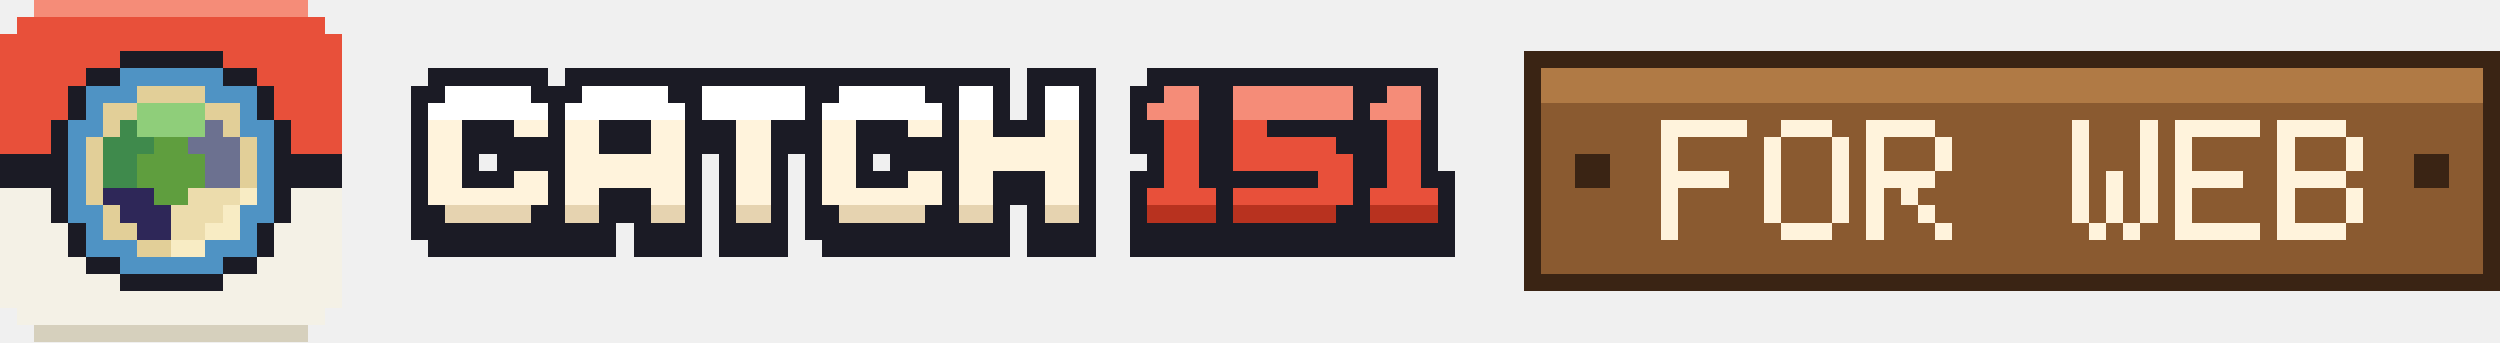
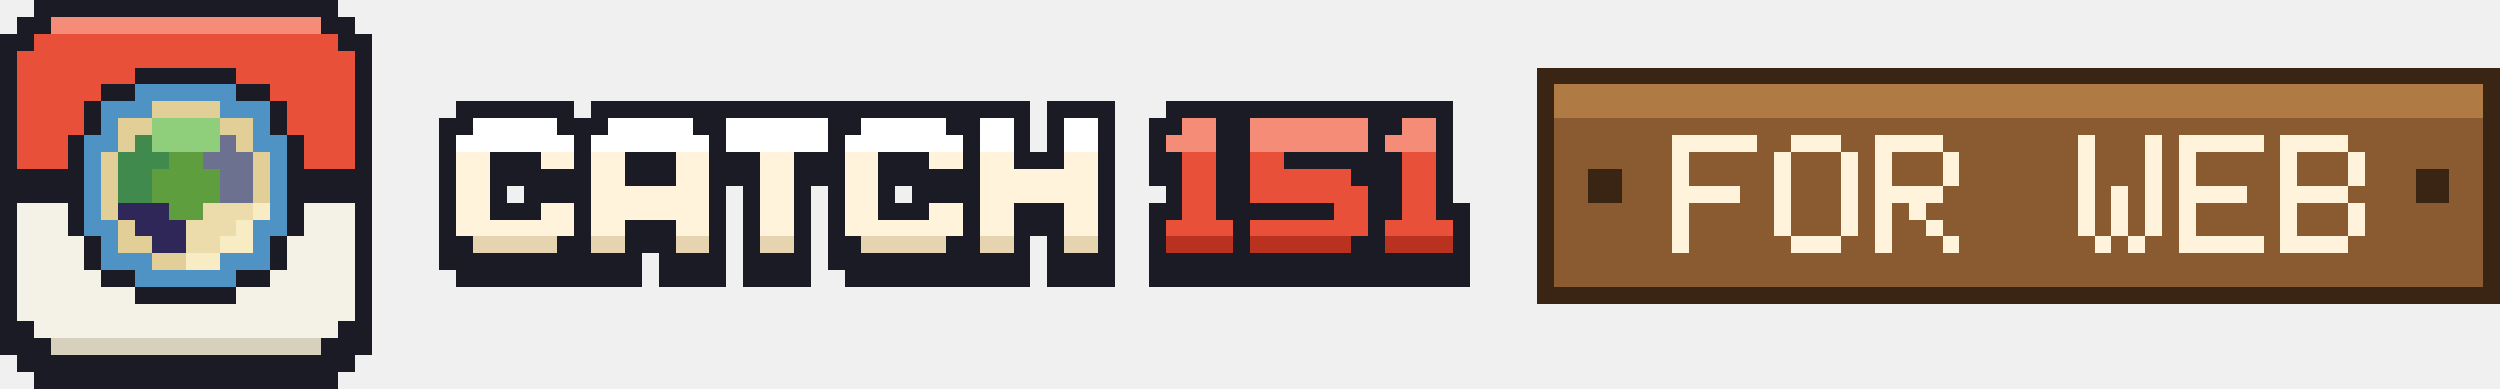
- <svg xmlns="http://www.w3.org/2000/svg" viewBox="0 0 146 20" width="146" height="20" shape-rendering="crispEdges">
-   <path fill="#f58c78" d="M2 0h16v1h-16zM68 5h2v1h-2zM72 5h7v1h-7zM81 5h2v1h-2zM67 6h3v1h-3zM72 6h7v1h-7zM80 6h3v1h-3z" />
-   <path fill="#e8503a" d="M1 1h18v1h-18zM0 2h20v1h-20zM0 3h7v1h-7zM13 3h7v1h-7zM0 4h5v1h-5zM15 4h5v1h-5zM0 5h4v1h-4zM16 5h4v1h-4zM0 6h4v1h-4zM16 6h4v1h-4zM0 7h3v1h-3zM17 7h3v1h-3zM68 7h2v1h-2zM72 7h2v1h-2zM81 7h2v1h-2zM0 8h3v1h-3zM17 8h3v1h-3zM68 8h2v1h-2zM72 8h6v1h-6zM81 8h2v1h-2zM68 9h2v1h-2zM72 9h7v1h-7zM81 9h2v1h-2zM68 10h2v1h-2zM77 10h2v1h-2zM81 10h2v1h-2zM67 11h4v1h-4zM72 11h7v1h-7zM80 11h4v1h-4z" />
-   <path fill="#1b1b25" d="M7 3h6v1h-6zM5 4h2v1h-2zM13 4h2v1h-2zM25 4h7v1h-7zM33 4h26v1h-26zM60 4h4v1h-4zM67 4h17v1h-17zM4 5h1v1h-1zM15 5h1v1h-1zM24 5h2v1h-2zM31 5h3v1h-3zM39 5h2v1h-2zM47 5h2v1h-2zM54 5h2v1h-2zM58 5h1v1h-1zM60 5h1v1h-1zM63 5h1v1h-1zM66 5h2v1h-2zM70 5h2v1h-2zM79 5h2v1h-2zM83 5h1v1h-1zM4 6h1v1h-1zM15 6h1v1h-1zM24 6h1v1h-1zM32 6h1v1h-1zM40 6h1v1h-1zM47 6h1v1h-1zM55 6h1v1h-1zM58 6h1v1h-1zM60 6h1v1h-1zM63 6h1v1h-1zM66 6h1v1h-1zM70 6h2v1h-2zM79 6h1v1h-1zM83 6h1v1h-1zM3 7h1v1h-1zM16 7h1v1h-1zM24 7h1v1h-1zM27 7h3v1h-3zM32 7h1v1h-1zM35 7h3v1h-3zM40 7h3v1h-3zM45 7h3v1h-3zM50 7h3v1h-3zM55 7h1v1h-1zM58 7h3v1h-3zM63 7h1v1h-1zM66 7h2v1h-2zM70 7h2v1h-2zM74 7h7v1h-7zM83 7h1v1h-1zM3 8h1v1h-1zM16 8h1v1h-1zM24 8h1v1h-1zM27 8h6v1h-6zM35 8h3v1h-3zM40 8h3v1h-3zM45 8h3v1h-3zM50 8h6v1h-6zM63 8h1v1h-1zM66 8h2v1h-2zM70 8h2v1h-2zM78 8h3v1h-3zM83 8h1v1h-1zM0 9h4v1h-4zM16 9h4v1h-4zM24 9h1v1h-1zM27 9h1v1h-1zM29 9h4v1h-4zM40 9h1v1h-1zM42 9h1v1h-1zM45 9h1v1h-1zM47 9h1v1h-1zM50 9h1v1h-1zM52 9h4v1h-4zM63 9h1v1h-1zM67 9h1v1h-1zM70 9h2v1h-2zM79 9h2v1h-2zM83 9h1v1h-1zM0 10h4v1h-4zM16 10h4v1h-4zM24 10h1v1h-1zM27 10h3v1h-3zM32 10h1v1h-1zM40 10h1v1h-1zM42 10h1v1h-1zM45 10h1v1h-1zM47 10h1v1h-1zM50 10h3v1h-3zM55 10h1v1h-1zM58 10h3v1h-3zM63 10h1v1h-1zM66 10h2v1h-2zM70 10h7v1h-7zM79 10h2v1h-2zM83 10h2v1h-2zM3 11h1v1h-1zM16 11h1v1h-1zM24 11h1v1h-1zM32 11h1v1h-1zM35 11h3v1h-3zM40 11h1v1h-1zM42 11h1v1h-1zM45 11h1v1h-1zM47 11h1v1h-1zM55 11h1v1h-1zM58 11h3v1h-3zM63 11h1v1h-1zM66 11h1v1h-1zM71 11h1v1h-1zM79 11h1v1h-1zM84 11h1v1h-1zM3 12h1v1h-1zM16 12h1v1h-1zM24 12h2v1h-2zM31 12h2v1h-2zM35 12h3v1h-3zM40 12h1v1h-1zM42 12h1v1h-1zM45 12h1v1h-1zM47 12h2v1h-2zM54 12h2v1h-2zM58 12h1v1h-1zM60 12h1v1h-1zM63 12h1v1h-1zM66 12h1v1h-1zM71 12h1v1h-1zM78 12h2v1h-2zM84 12h1v1h-1zM4 13h1v1h-1zM15 13h1v1h-1zM24 13h12v1h-12zM37 13h4v1h-4zM42 13h4v1h-4zM47 13h12v1h-12zM60 13h4v1h-4zM66 13h19v1h-19zM4 14h1v1h-1zM15 14h1v1h-1zM25 14h11v1h-11zM37 14h4v1h-4zM42 14h4v1h-4zM48 14h11v1h-11zM60 14h4v1h-4zM66 14h19v1h-19zM5 15h2v1h-2zM13 15h2v1h-2zM7 16h6v1h-6z" />
-   <path fill="#3a2414" d="M89 3h57v1h-57zM89 4h1v1h-1zM145 4h1v1h-1zM89 5h1v1h-1zM145 5h1v1h-1zM89 6h1v1h-1zM145 6h1v1h-1zM89 7h1v1h-1zM145 7h1v1h-1zM89 8h1v1h-1zM145 8h1v1h-1zM89 9h1v1h-1zM92 9h2v1h-2zM141 9h2v1h-2zM145 9h1v1h-1zM89 10h1v1h-1zM92 10h2v1h-2zM141 10h2v1h-2zM145 10h1v1h-1zM89 11h1v1h-1zM145 11h1v1h-1zM89 12h1v1h-1zM145 12h1v1h-1zM89 13h1v1h-1zM145 13h1v1h-1zM89 14h1v1h-1zM145 14h1v1h-1zM89 15h1v1h-1zM145 15h1v1h-1zM89 16h57v1h-57z" />
-   <path fill="#4f93c4" d="M7 4h6v1h-6zM5 5h3v1h-3zM12 5h3v1h-3zM5 6h1v1h-1zM14 6h1v1h-1zM4 7h2v1h-2zM14 7h2v1h-2zM4 8h1v1h-1zM15 8h1v1h-1zM4 9h1v1h-1zM15 9h1v1h-1zM4 10h1v1h-1zM15 10h1v1h-1zM4 11h1v1h-1zM15 11h1v1h-1zM4 12h2v1h-2zM14 12h2v1h-2zM5 13h1v1h-1zM14 13h1v1h-1zM5 14h3v1h-3zM12 14h3v1h-3zM7 15h6v1h-6z" />
-   <path fill="#b07a45" d="M90 4h55v1h-55zM90 5h55v1h-55z" />
-   <path fill="#e2cf98" d="M8 5h4v1h-4zM6 6h2v1h-2zM12 6h2v1h-2zM6 7h1v1h-1zM13 7h1v1h-1zM5 8h1v1h-1zM14 8h1v1h-1zM5 9h1v1h-1zM14 9h1v1h-1zM5 10h1v1h-1zM14 10h1v1h-1zM5 11h1v1h-1zM6 12h1v1h-1zM6 13h2v1h-2zM8 14h2v1h-2z" />
-   <path fill="#ffffff" d="M26 5h5v1h-5zM34 5h5v1h-5zM41 5h6v1h-6zM49 5h5v1h-5zM56 5h2v1h-2zM61 5h2v1h-2zM25 6h7v1h-7zM33 6h7v1h-7zM41 6h6v1h-6zM48 6h7v1h-7zM56 6h2v1h-2zM61 6h2v1h-2z" />
-   <path fill="#8fce7a" d="M8 6h4v1h-4zM8 7h4v1h-4z" />
-   <path fill="#8a5a30" d="M90 6h55v1h-55zM90 7h7v1h-7zM102 7h2v1h-2zM107 7h2v1h-2zM113 7h8v1h-8zM122 7h3v1h-3zM126 7h1v1h-1zM132 7h1v1h-1zM137 7h8v1h-8zM90 8h7v1h-7zM98 8h5v1h-5zM104 8h3v1h-3zM108 8h1v1h-1zM110 8h3v1h-3zM114 8h7v1h-7zM122 8h3v1h-3zM126 8h1v1h-1zM128 8h5v1h-5zM134 8h3v1h-3zM138 8h7v1h-7zM90 9h2v1h-2zM94 9h3v1h-3zM98 9h5v1h-5zM104 9h3v1h-3zM108 9h1v1h-1zM110 9h3v1h-3zM114 9h7v1h-7zM122 9h3v1h-3zM126 9h1v1h-1zM128 9h5v1h-5zM134 9h3v1h-3zM138 9h3v1h-3zM143 9h2v1h-2zM90 10h2v1h-2zM94 10h3v1h-3zM101 10h2v1h-2zM104 10h3v1h-3zM108 10h1v1h-1zM113 10h8v1h-8zM122 10h1v1h-1zM124 10h1v1h-1zM126 10h1v1h-1zM131 10h2v1h-2zM137 10h4v1h-4zM143 10h2v1h-2zM90 11h7v1h-7zM98 11h5v1h-5zM104 11h3v1h-3zM108 11h1v1h-1zM110 11h1v1h-1zM112 11h9v1h-9zM122 11h1v1h-1zM124 11h1v1h-1zM126 11h1v1h-1zM128 11h5v1h-5zM134 11h3v1h-3zM138 11h7v1h-7zM90 12h7v1h-7zM98 12h5v1h-5zM104 12h3v1h-3zM108 12h1v1h-1zM110 12h2v1h-2zM113 12h8v1h-8zM122 12h1v1h-1zM124 12h1v1h-1zM126 12h1v1h-1zM128 12h5v1h-5zM134 12h3v1h-3zM138 12h7v1h-7zM90 13h7v1h-7zM98 13h6v1h-6zM107 13h2v1h-2zM110 13h3v1h-3zM114 13h8v1h-8zM123 13h1v1h-1zM125 13h2v1h-2zM132 13h1v1h-1zM137 13h8v1h-8zM90 14h55v1h-55zM90 15h55v1h-55z" />
-   <path fill="#3f8a4c" d="M7 7h1v1h-1zM6 8h3v1h-3zM6 9h2v1h-2zM6 10h2v1h-2z" />
-   <path fill="#6c7190" d="M12 7h1v1h-1zM11 8h3v1h-3zM12 9h2v1h-2zM12 10h2v1h-2z" />
-   <path fill="#fff3dc" d="M25 7h2v1h-2zM30 7h2v1h-2zM33 7h2v1h-2zM38 7h2v1h-2zM43 7h2v1h-2zM48 7h2v1h-2zM53 7h2v1h-2zM56 7h2v1h-2zM61 7h2v1h-2zM97 7h5v1h-5zM104 7h3v1h-3zM109 7h4v1h-4zM121 7h1v1h-1zM125 7h1v1h-1zM127 7h5v1h-5zM133 7h4v1h-4zM25 8h2v1h-2zM33 8h2v1h-2zM38 8h2v1h-2zM43 8h2v1h-2zM48 8h2v1h-2zM56 8h7v1h-7zM97 8h1v1h-1zM103 8h1v1h-1zM107 8h1v1h-1zM109 8h1v1h-1zM113 8h1v1h-1zM121 8h1v1h-1zM125 8h1v1h-1zM127 8h1v1h-1zM133 8h1v1h-1zM137 8h1v1h-1zM25 9h2v1h-2zM33 9h7v1h-7zM43 9h2v1h-2zM48 9h2v1h-2zM56 9h7v1h-7zM97 9h1v1h-1zM103 9h1v1h-1zM107 9h1v1h-1zM109 9h1v1h-1zM113 9h1v1h-1zM121 9h1v1h-1zM125 9h1v1h-1zM127 9h1v1h-1zM133 9h1v1h-1zM137 9h1v1h-1zM25 10h2v1h-2zM30 10h2v1h-2zM33 10h7v1h-7zM43 10h2v1h-2zM48 10h2v1h-2zM53 10h2v1h-2zM56 10h2v1h-2zM61 10h2v1h-2zM97 10h4v1h-4zM103 10h1v1h-1zM107 10h1v1h-1zM109 10h4v1h-4zM121 10h1v1h-1zM123 10h1v1h-1zM125 10h1v1h-1zM127 10h4v1h-4zM133 10h4v1h-4zM25 11h7v1h-7zM33 11h2v1h-2zM38 11h2v1h-2zM43 11h2v1h-2zM48 11h7v1h-7zM56 11h2v1h-2zM61 11h2v1h-2zM97 11h1v1h-1zM103 11h1v1h-1zM107 11h1v1h-1zM109 11h1v1h-1zM111 11h1v1h-1zM121 11h1v1h-1zM123 11h1v1h-1zM125 11h1v1h-1zM127 11h1v1h-1zM133 11h1v1h-1zM137 11h1v1h-1zM97 12h1v1h-1zM103 12h1v1h-1zM107 12h1v1h-1zM109 12h1v1h-1zM112 12h1v1h-1zM121 12h1v1h-1zM123 12h1v1h-1zM125 12h1v1h-1zM127 12h1v1h-1zM133 12h1v1h-1zM137 12h1v1h-1zM97 13h1v1h-1zM104 13h3v1h-3zM109 13h1v1h-1zM113 13h1v1h-1zM122 13h1v1h-1zM124 13h1v1h-1zM127 13h5v1h-5zM133 13h4v1h-4z" />
-   <path fill="#5f9e3e" d="M9 8h2v1h-2zM8 9h4v1h-4zM8 10h4v1h-4zM9 11h2v1h-2z" />
-   <path fill="#f4f1e6" d="M0 11h3v1h-3zM17 11h3v1h-3zM0 12h3v1h-3zM17 12h3v1h-3zM0 13h4v1h-4zM16 13h4v1h-4zM0 14h4v1h-4zM16 14h4v1h-4zM0 15h5v1h-5zM15 15h5v1h-5zM0 16h7v1h-7zM13 16h7v1h-7zM0 17h20v1h-20zM1 18h18v1h-18z" />
-   <path fill="#2e2758" d="M6 11h3v1h-3zM7 12h3v1h-3zM8 13h2v1h-2z" />
-   <path fill="#ecdcac" d="M11 11h3v1h-3zM10 12h3v1h-3zM10 13h2v1h-2z" />
-   <path fill="#f8ecc4" d="M14 11h1v1h-1zM13 12h1v1h-1zM12 13h2v1h-2zM10 14h2v1h-2z" />
-   <path fill="#e6d3b0" d="M26 12h5v1h-5zM33 12h2v1h-2zM38 12h2v1h-2zM43 12h2v1h-2zM49 12h5v1h-5zM56 12h2v1h-2zM61 12h2v1h-2z" />
-   <path fill="#b8321f" d="M67 12h4v1h-4zM72 12h6v1h-6zM80 12h4v1h-4z" />
-   <path fill="#d6d0bd" d="M2 19h16v1h-16z" />
+ <svg xmlns="http://www.w3.org/2000/svg" viewBox="0 0 148 23" width="148" height="23" shape-rendering="crispEdges">
+   <path fill="#1b1b25" d="M2 0h18v1h-18zM1 1h2v1h-2zM19 1h2v1h-2zM0 2h2v1h-2zM20 2h2v1h-2zM0 3h1v1h-1zM21 3h1v1h-1zM0 4h1v1h-1zM8 4h6v1h-6zM21 4h1v1h-1zM0 5h1v1h-1zM6 5h2v1h-2zM14 5h2v1h-2zM21 5h1v1h-1zM0 6h1v1h-1zM5 6h1v1h-1zM16 6h1v1h-1zM21 6h1v1h-1zM27 6h7v1h-7zM35 6h26v1h-26zM62 6h4v1h-4zM69 6h17v1h-17zM0 7h1v1h-1zM5 7h1v1h-1zM16 7h1v1h-1zM21 7h1v1h-1zM26 7h2v1h-2zM33 7h3v1h-3zM41 7h2v1h-2zM49 7h2v1h-2zM56 7h2v1h-2zM60 7h1v1h-1zM62 7h1v1h-1zM65 7h1v1h-1zM68 7h2v1h-2zM72 7h2v1h-2zM81 7h2v1h-2zM85 7h1v1h-1zM0 8h1v1h-1zM4 8h1v1h-1zM17 8h1v1h-1zM21 8h1v1h-1zM26 8h1v1h-1zM34 8h1v1h-1zM42 8h1v1h-1zM49 8h1v1h-1zM57 8h1v1h-1zM60 8h1v1h-1zM62 8h1v1h-1zM65 8h1v1h-1zM68 8h1v1h-1zM72 8h2v1h-2zM81 8h1v1h-1zM85 8h1v1h-1zM0 9h1v1h-1zM4 9h1v1h-1zM17 9h1v1h-1zM21 9h1v1h-1zM26 9h1v1h-1zM29 9h3v1h-3zM34 9h1v1h-1zM37 9h3v1h-3zM42 9h3v1h-3zM47 9h3v1h-3zM52 9h3v1h-3zM57 9h1v1h-1zM60 9h3v1h-3zM65 9h1v1h-1zM68 9h2v1h-2zM72 9h2v1h-2zM76 9h7v1h-7zM85 9h1v1h-1zM0 10h5v1h-5zM17 10h5v1h-5zM26 10h1v1h-1zM29 10h6v1h-6zM37 10h3v1h-3zM42 10h3v1h-3zM47 10h3v1h-3zM52 10h6v1h-6zM65 10h1v1h-1zM68 10h2v1h-2zM72 10h2v1h-2zM80 10h3v1h-3zM85 10h1v1h-1zM0 11h5v1h-5zM17 11h5v1h-5zM26 11h1v1h-1zM29 11h1v1h-1zM31 11h4v1h-4zM42 11h1v1h-1zM44 11h1v1h-1zM47 11h1v1h-1zM49 11h1v1h-1zM52 11h1v1h-1zM54 11h4v1h-4zM65 11h1v1h-1zM69 11h1v1h-1zM72 11h2v1h-2zM81 11h2v1h-2zM85 11h1v1h-1zM0 12h1v1h-1zM4 12h1v1h-1zM17 12h1v1h-1zM21 12h1v1h-1zM26 12h1v1h-1zM29 12h3v1h-3zM34 12h1v1h-1zM42 12h1v1h-1zM44 12h1v1h-1zM47 12h1v1h-1zM49 12h1v1h-1zM52 12h3v1h-3zM57 12h1v1h-1zM60 12h3v1h-3zM65 12h1v1h-1zM68 12h2v1h-2zM72 12h7v1h-7zM81 12h2v1h-2zM85 12h2v1h-2zM0 13h1v1h-1zM4 13h1v1h-1zM17 13h1v1h-1zM21 13h1v1h-1zM26 13h1v1h-1zM34 13h1v1h-1zM37 13h3v1h-3zM42 13h1v1h-1zM44 13h1v1h-1zM47 13h1v1h-1zM49 13h1v1h-1zM57 13h1v1h-1zM60 13h3v1h-3zM65 13h1v1h-1zM68 13h1v1h-1zM73 13h1v1h-1zM81 13h1v1h-1zM86 13h1v1h-1zM0 14h1v1h-1zM5 14h1v1h-1zM16 14h1v1h-1zM21 14h1v1h-1zM26 14h2v1h-2zM33 14h2v1h-2zM37 14h3v1h-3zM42 14h1v1h-1zM44 14h1v1h-1zM47 14h1v1h-1zM49 14h2v1h-2zM56 14h2v1h-2zM60 14h1v1h-1zM62 14h1v1h-1zM65 14h1v1h-1zM68 14h1v1h-1zM73 14h1v1h-1zM80 14h2v1h-2zM86 14h1v1h-1zM0 15h1v1h-1zM5 15h1v1h-1zM16 15h1v1h-1zM21 15h1v1h-1zM26 15h12v1h-12zM39 15h4v1h-4zM44 15h4v1h-4zM49 15h12v1h-12zM62 15h4v1h-4zM68 15h19v1h-19zM0 16h1v1h-1zM6 16h2v1h-2zM14 16h2v1h-2zM21 16h1v1h-1zM27 16h11v1h-11zM39 16h4v1h-4zM44 16h4v1h-4zM50 16h11v1h-11zM62 16h4v1h-4zM68 16h19v1h-19zM0 17h1v1h-1zM8 17h6v1h-6zM21 17h1v1h-1zM0 18h1v1h-1zM21 18h1v1h-1zM0 19h2v1h-2zM20 19h2v1h-2zM0 20h3v1h-3zM19 20h3v1h-3zM1 21h20v1h-20zM2 22h18v1h-18z" />
+   <path fill="#f58c78" d="M3 1h16v1h-16zM70 7h2v1h-2zM74 7h7v1h-7zM83 7h2v1h-2zM69 8h3v1h-3zM74 8h7v1h-7zM82 8h3v1h-3z" />
+   <path fill="#e8503a" d="M2 2h18v1h-18zM1 3h20v1h-20zM1 4h7v1h-7zM14 4h7v1h-7zM1 5h5v1h-5zM16 5h5v1h-5zM1 6h4v1h-4zM17 6h4v1h-4zM1 7h4v1h-4zM17 7h4v1h-4zM1 8h3v1h-3zM18 8h3v1h-3zM1 9h3v1h-3zM18 9h3v1h-3zM70 9h2v1h-2zM74 9h2v1h-2zM83 9h2v1h-2zM70 10h2v1h-2zM74 10h6v1h-6zM83 10h2v1h-2zM70 11h2v1h-2zM74 11h7v1h-7zM83 11h2v1h-2zM70 12h2v1h-2zM79 12h2v1h-2zM83 12h2v1h-2zM69 13h4v1h-4zM74 13h7v1h-7zM82 13h4v1h-4z" />
+   <path fill="#3a2414" d="M91 4h57v1h-57zM91 5h1v1h-1zM147 5h1v1h-1zM91 6h1v1h-1zM147 6h1v1h-1zM91 7h1v1h-1zM147 7h1v1h-1zM91 8h1v1h-1zM147 8h1v1h-1zM91 9h1v1h-1zM147 9h1v1h-1zM91 10h1v1h-1zM94 10h2v1h-2zM143 10h2v1h-2zM147 10h1v1h-1zM91 11h1v1h-1zM94 11h2v1h-2zM143 11h2v1h-2zM147 11h1v1h-1zM91 12h1v1h-1zM147 12h1v1h-1zM91 13h1v1h-1zM147 13h1v1h-1zM91 14h1v1h-1zM147 14h1v1h-1zM91 15h1v1h-1zM147 15h1v1h-1zM91 16h1v1h-1zM147 16h1v1h-1zM91 17h57v1h-57z" />
+   <path fill="#4f93c4" d="M8 5h6v1h-6zM6 6h3v1h-3zM13 6h3v1h-3zM6 7h1v1h-1zM15 7h1v1h-1zM5 8h2v1h-2zM15 8h2v1h-2zM5 9h1v1h-1zM16 9h1v1h-1zM5 10h1v1h-1zM16 10h1v1h-1zM5 11h1v1h-1zM16 11h1v1h-1zM5 12h1v1h-1zM16 12h1v1h-1zM5 13h2v1h-2zM15 13h2v1h-2zM6 14h1v1h-1zM15 14h1v1h-1zM6 15h3v1h-3zM13 15h3v1h-3zM8 16h6v1h-6z" />
+   <path fill="#b07a45" d="M92 5h55v1h-55zM92 6h55v1h-55z" />
+   <path fill="#e2cf98" d="M9 6h4v1h-4zM7 7h2v1h-2zM13 7h2v1h-2zM7 8h1v1h-1zM14 8h1v1h-1zM6 9h1v1h-1zM15 9h1v1h-1zM6 10h1v1h-1zM15 10h1v1h-1zM6 11h1v1h-1zM15 11h1v1h-1zM6 12h1v1h-1zM7 13h1v1h-1zM7 14h2v1h-2zM9 15h2v1h-2z" />
+   <path fill="#8fce7a" d="M9 7h4v1h-4zM9 8h4v1h-4z" />
+   <path fill="#ffffff" d="M28 7h5v1h-5zM36 7h5v1h-5zM43 7h6v1h-6zM51 7h5v1h-5zM58 7h2v1h-2zM63 7h2v1h-2zM27 8h7v1h-7zM35 8h7v1h-7zM43 8h6v1h-6zM50 8h7v1h-7zM58 8h2v1h-2zM63 8h2v1h-2z" />
+   <path fill="#8a5a30" d="M92 7h55v1h-55zM92 8h7v1h-7zM104 8h2v1h-2zM109 8h2v1h-2zM115 8h8v1h-8zM124 8h3v1h-3zM128 8h1v1h-1zM134 8h1v1h-1zM139 8h8v1h-8zM92 9h7v1h-7zM100 9h5v1h-5zM106 9h3v1h-3zM110 9h1v1h-1zM112 9h3v1h-3zM116 9h7v1h-7zM124 9h3v1h-3zM128 9h1v1h-1zM130 9h5v1h-5zM136 9h3v1h-3zM140 9h7v1h-7zM92 10h2v1h-2zM96 10h3v1h-3zM100 10h5v1h-5zM106 10h3v1h-3zM110 10h1v1h-1zM112 10h3v1h-3zM116 10h7v1h-7zM124 10h3v1h-3zM128 10h1v1h-1zM130 10h5v1h-5zM136 10h3v1h-3zM140 10h3v1h-3zM145 10h2v1h-2zM92 11h2v1h-2zM96 11h3v1h-3zM103 11h2v1h-2zM106 11h3v1h-3zM110 11h1v1h-1zM115 11h8v1h-8zM124 11h1v1h-1zM126 11h1v1h-1zM128 11h1v1h-1zM133 11h2v1h-2zM139 11h4v1h-4zM145 11h2v1h-2zM92 12h7v1h-7zM100 12h5v1h-5zM106 12h3v1h-3zM110 12h1v1h-1zM112 12h1v1h-1zM114 12h9v1h-9zM124 12h1v1h-1zM126 12h1v1h-1zM128 12h1v1h-1zM130 12h5v1h-5zM136 12h3v1h-3zM140 12h7v1h-7zM92 13h7v1h-7zM100 13h5v1h-5zM106 13h3v1h-3zM110 13h1v1h-1zM112 13h2v1h-2zM115 13h8v1h-8zM124 13h1v1h-1zM126 13h1v1h-1zM128 13h1v1h-1zM130 13h5v1h-5zM136 13h3v1h-3zM140 13h7v1h-7zM92 14h7v1h-7zM100 14h6v1h-6zM109 14h2v1h-2zM112 14h3v1h-3zM116 14h8v1h-8zM125 14h1v1h-1zM127 14h2v1h-2zM134 14h1v1h-1zM139 14h8v1h-8zM92 15h55v1h-55zM92 16h55v1h-55z" />
+   <path fill="#3f8a4c" d="M8 8h1v1h-1zM7 9h3v1h-3zM7 10h2v1h-2zM7 11h2v1h-2z" />
+   <path fill="#6c7190" d="M13 8h1v1h-1zM12 9h3v1h-3zM13 10h2v1h-2zM13 11h2v1h-2z" />
+   <path fill="#fff3dc" d="M99 8h5v1h-5zM106 8h3v1h-3zM111 8h4v1h-4zM123 8h1v1h-1zM127 8h1v1h-1zM129 8h5v1h-5zM135 8h4v1h-4zM27 9h2v1h-2zM32 9h2v1h-2zM35 9h2v1h-2zM40 9h2v1h-2zM45 9h2v1h-2zM50 9h2v1h-2zM55 9h2v1h-2zM58 9h2v1h-2zM63 9h2v1h-2zM99 9h1v1h-1zM105 9h1v1h-1zM109 9h1v1h-1zM111 9h1v1h-1zM115 9h1v1h-1zM123 9h1v1h-1zM127 9h1v1h-1zM129 9h1v1h-1zM135 9h1v1h-1zM139 9h1v1h-1zM27 10h2v1h-2zM35 10h2v1h-2zM40 10h2v1h-2zM45 10h2v1h-2zM50 10h2v1h-2zM58 10h7v1h-7zM99 10h1v1h-1zM105 10h1v1h-1zM109 10h1v1h-1zM111 10h1v1h-1zM115 10h1v1h-1zM123 10h1v1h-1zM127 10h1v1h-1zM129 10h1v1h-1zM135 10h1v1h-1zM139 10h1v1h-1zM27 11h2v1h-2zM35 11h7v1h-7zM45 11h2v1h-2zM50 11h2v1h-2zM58 11h7v1h-7zM99 11h4v1h-4zM105 11h1v1h-1zM109 11h1v1h-1zM111 11h4v1h-4zM123 11h1v1h-1zM125 11h1v1h-1zM127 11h1v1h-1zM129 11h4v1h-4zM135 11h4v1h-4zM27 12h2v1h-2zM32 12h2v1h-2zM35 12h7v1h-7zM45 12h2v1h-2zM50 12h2v1h-2zM55 12h2v1h-2zM58 12h2v1h-2zM63 12h2v1h-2zM99 12h1v1h-1zM105 12h1v1h-1zM109 12h1v1h-1zM111 12h1v1h-1zM113 12h1v1h-1zM123 12h1v1h-1zM125 12h1v1h-1zM127 12h1v1h-1zM129 12h1v1h-1zM135 12h1v1h-1zM139 12h1v1h-1zM27 13h7v1h-7zM35 13h2v1h-2zM40 13h2v1h-2zM45 13h2v1h-2zM50 13h7v1h-7zM58 13h2v1h-2zM63 13h2v1h-2zM99 13h1v1h-1zM105 13h1v1h-1zM109 13h1v1h-1zM111 13h1v1h-1zM114 13h1v1h-1zM123 13h1v1h-1zM125 13h1v1h-1zM127 13h1v1h-1zM129 13h1v1h-1zM135 13h1v1h-1zM139 13h1v1h-1zM99 14h1v1h-1zM106 14h3v1h-3zM111 14h1v1h-1zM115 14h1v1h-1zM124 14h1v1h-1zM126 14h1v1h-1zM129 14h5v1h-5zM135 14h4v1h-4z" />
+   <path fill="#5f9e3e" d="M10 9h2v1h-2zM9 10h4v1h-4zM9 11h4v1h-4zM10 12h2v1h-2z" />
+   <path fill="#f4f1e6" d="M1 12h3v1h-3zM18 12h3v1h-3zM1 13h3v1h-3zM18 13h3v1h-3zM1 14h4v1h-4zM17 14h4v1h-4zM1 15h4v1h-4zM17 15h4v1h-4zM1 16h5v1h-5zM16 16h5v1h-5zM1 17h7v1h-7zM14 17h7v1h-7zM1 18h20v1h-20zM2 19h18v1h-18z" />
+   <path fill="#2e2758" d="M7 12h3v1h-3zM8 13h3v1h-3zM9 14h2v1h-2z" />
+   <path fill="#ecdcac" d="M12 12h3v1h-3zM11 13h3v1h-3zM11 14h2v1h-2z" />
+   <path fill="#f8ecc4" d="M15 12h1v1h-1zM14 13h1v1h-1zM13 14h2v1h-2zM11 15h2v1h-2z" />
+   <path fill="#e6d3b0" d="M28 14h5v1h-5zM35 14h2v1h-2zM40 14h2v1h-2zM45 14h2v1h-2zM51 14h5v1h-5zM58 14h2v1h-2zM63 14h2v1h-2z" />
+   <path fill="#b8321f" d="M69 14h4v1h-4zM74 14h6v1h-6zM82 14h4v1h-4z" />
+   <path fill="#d6d0bd" d="M3 20h16v1h-16z" />
</svg>
